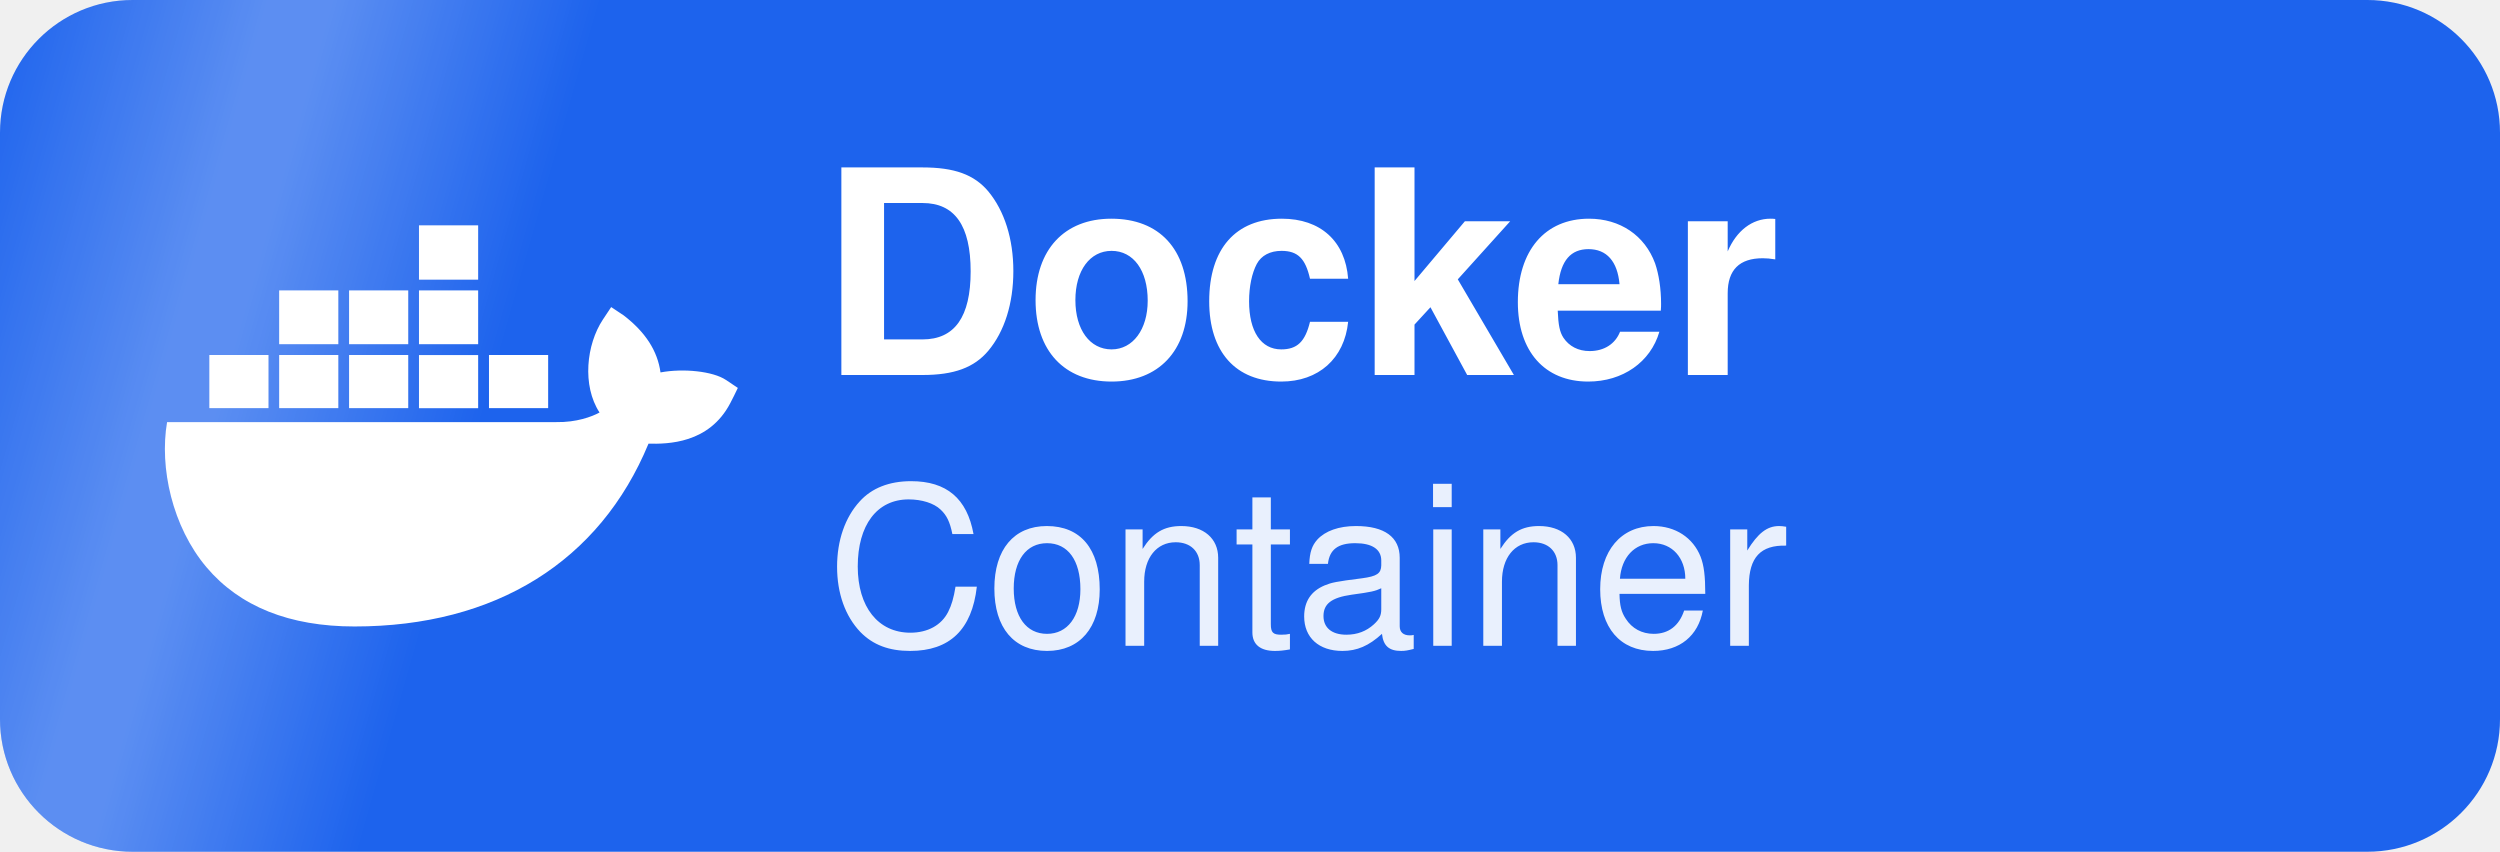
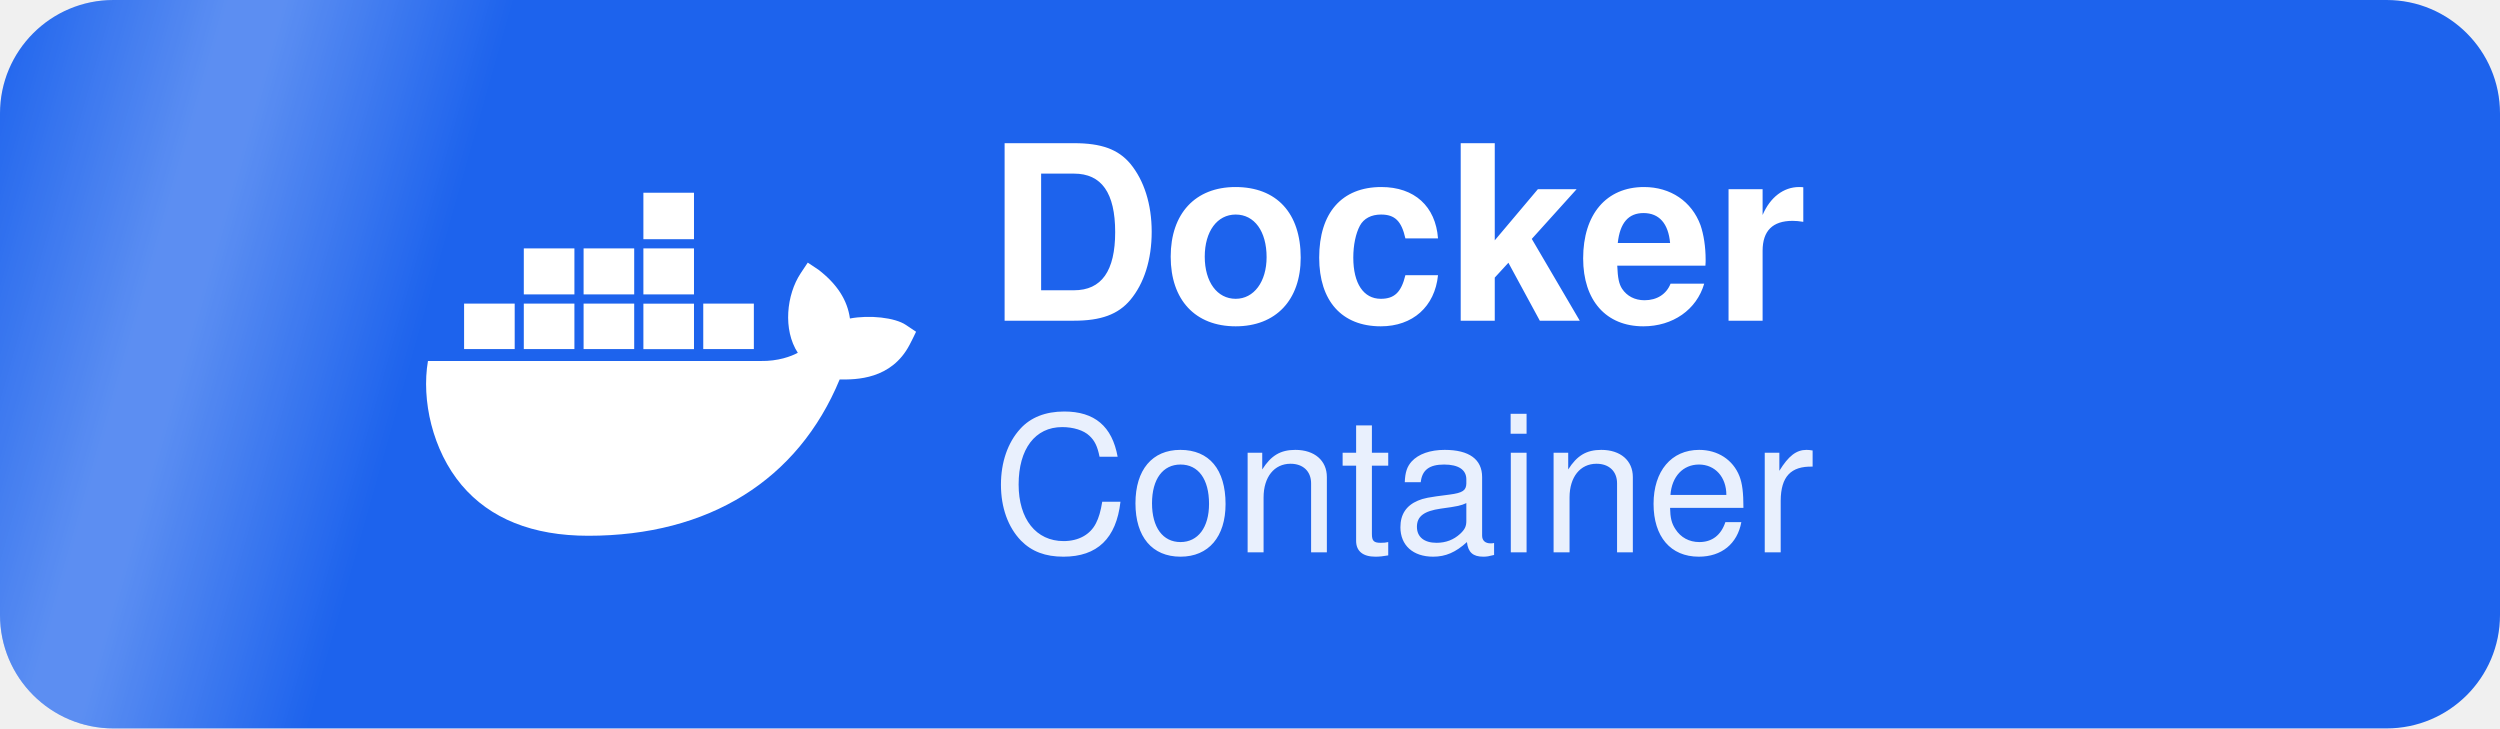
- <svg xmlns="http://www.w3.org/2000/svg" viewBox="0 0 720 245.3" width="720" height="245.3" role="img" aria-label="Run it with Docker">
+ <svg xmlns="http://www.w3.org/2000/svg" viewBox="0 0 841.9 245.3" width="841.9" height="245.3" role="img" aria-label="Run it with Docker">
  <defs>
    <clipPath id="edge">
-       <path d="M38.2,0 H681.8 A38.2,38.2 0 0 1 720,38.2 V207.1 A38.2,38.2 0 0 1 681.8,245.3 H38.2 A38.2,38.2 0 0 1 0,207.1 V38.2 A38.2,38.2 0 0 1 38.2,0 Z" />
+       <path d="M38.2,0 H803.7 A38.2,38.2 0 0 1 841.9,38.2 V207.1 A38.2,38.2 0 0 1 803.7,245.3 H38.2 A38.2,38.2 0 0 1 0,207.1 V38.2 A38.2,38.2 0 0 1 38.2,0 Z" />
    </clipPath>
    <linearGradient id="sheen" x1="0" y1="0" x2="1" y2="0">
      <stop offset="0" stop-color="#fff" stop-opacity="0" />
      <stop offset="0.45" stop-color="#fff" stop-opacity="0.28" />
      <stop offset="0.55" stop-color="#fff" stop-opacity="0.28" />
      <stop offset="1" stop-color="#fff" stop-opacity="0" />
    </linearGradient>
  </defs>
  <style>
    @keyframes pass {
-       0%       { transform: translateX(-278.2px); }
-       10.55%   { transform: translateX(998.2px); }
-       100%     { transform: translateX(998.2px); }
+       0%       { transform: translateX(-278.4px); }
+       9.82%   { transform: translateX(1120.3px); }
+       100%     { transform: translateX(1120.3px); }
    }
-     .band { animation: pass 9.206s linear 2.402s infinite backwards; }
+     .band { animation: pass 10.822s linear 2.774s infinite backwards; }
    @media (prefers-reduced-motion: reduce) {
      .band { animation: none; opacity: 0; }
    }
  </style>
-   <path d="M38.2,0 H681.8 A38.2,38.2 0 0 1 720,38.2 V207.1 A38.2,38.2 0 0 1 681.8,245.3 H38.2 A38.2,38.2 0 0 1 0,207.1 V38.2 A38.2,38.2 0 0 1 38.2,0 Z" fill="#1d63ed" />
-   <g transform="translate(47.5 56.65) scale(0.25781)" fill="#ffffff">
+   <path d="M38.2,0 H803.7 A38.2,38.2 0 0 1 841.9,38.2 V207.1 A38.2,38.2 0 0 1 803.7,245.3 H38.2 A38.2,38.2 0 0 1 0,207.1 V38.2 A38.2,38.2 0 0 1 38.2,0 Z" fill="#1d63ed" />
+   <g transform="translate(143.5 56.65) scale(0.25781)" fill="#ffffff">
    <path d="M349.9 236.3h-66.1v-59.4h66.1v59.4zm0-204.3h-66.1v60.7h66.1V32zm78.2 144.8H362v59.4h66.1v-59.4zm-156.3-72.1h-66.1v60.1h66.1v-60.1zm78.1 0h-66.1v60.1h66.1v-60.1zm276.8 100c-14.4-9.7-47.6-13.2-73.1-8.4-3.3-24-16.7-44.9-41.1-63.7l-14-9.3-9.3 14c-18.4 27.8-23.4 73.6-3.7 103.8-8.7 4.7-25.8 11.1-48.4 10.7H2.4c-8.7 50.8 5.8 116.8 44 162.1 37.1 43.9 92.7 66.2 165.4 66.2 157.4 0 273.9-72.5 328.4-204.2 21.4.4 67.6.1 91.3-45.2 1.5-2.5 6.6-13.2 8.5-17.1l-13.3-8.9zm-511.1-27.9h-66v59.4h66.1v-59.4zm78.1 0h-66.1v59.4h66.1v-59.4zm78.1 0h-66.1v59.4h66.1v-59.4zm-78.1-72.1h-66.1v60.1h66.1v-60.1z" />
  </g>
-   <text x="236" y="108" font-family="-apple-system, BlinkMacSystemFont, 'Segoe UI', Helvetica, Arial, sans-serif" font-size="82" font-weight="700" fill="#ffffff">Docker</text>
-   <text x="238" y="186" font-family="-apple-system, BlinkMacSystemFont, 'Segoe UI', Helvetica, Arial, sans-serif" font-size="64" font-weight="400" fill="#ffffff" fill-opacity="0.9">Container</text>
+   <text x="332" y="108" font-family="-apple-system, BlinkMacSystemFont, 'Segoe UI', Helvetica, Arial, sans-serif" font-size="82" font-weight="700" fill="#ffffff">Docker</text>
+   <text x="334" y="186" font-family="-apple-system, BlinkMacSystemFont, 'Segoe UI', Helvetica, Arial, sans-serif" font-size="64" font-weight="400" fill="#ffffff" fill-opacity="0.9">Container</text>
  <g clip-path="url(#edge)">
    <g class="band">
-       <rect x="0" y="-60" width="173.4" height="365.3" fill="url(#sheen)" transform="skewX(-16)" />
+       <rect x="0" y="-60" width="173.6" height="365.3" fill="url(#sheen)" transform="skewX(-16)" />
    </g>
  </g>
</svg>
